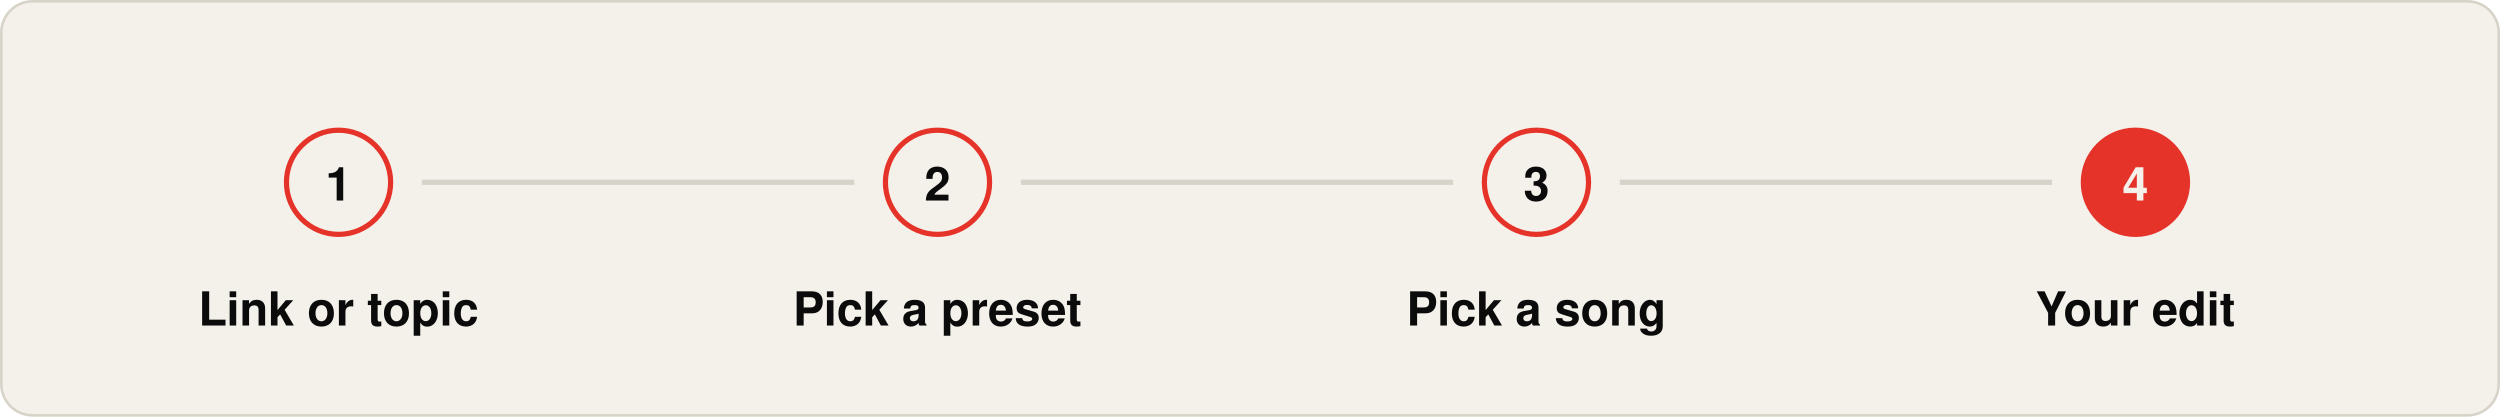
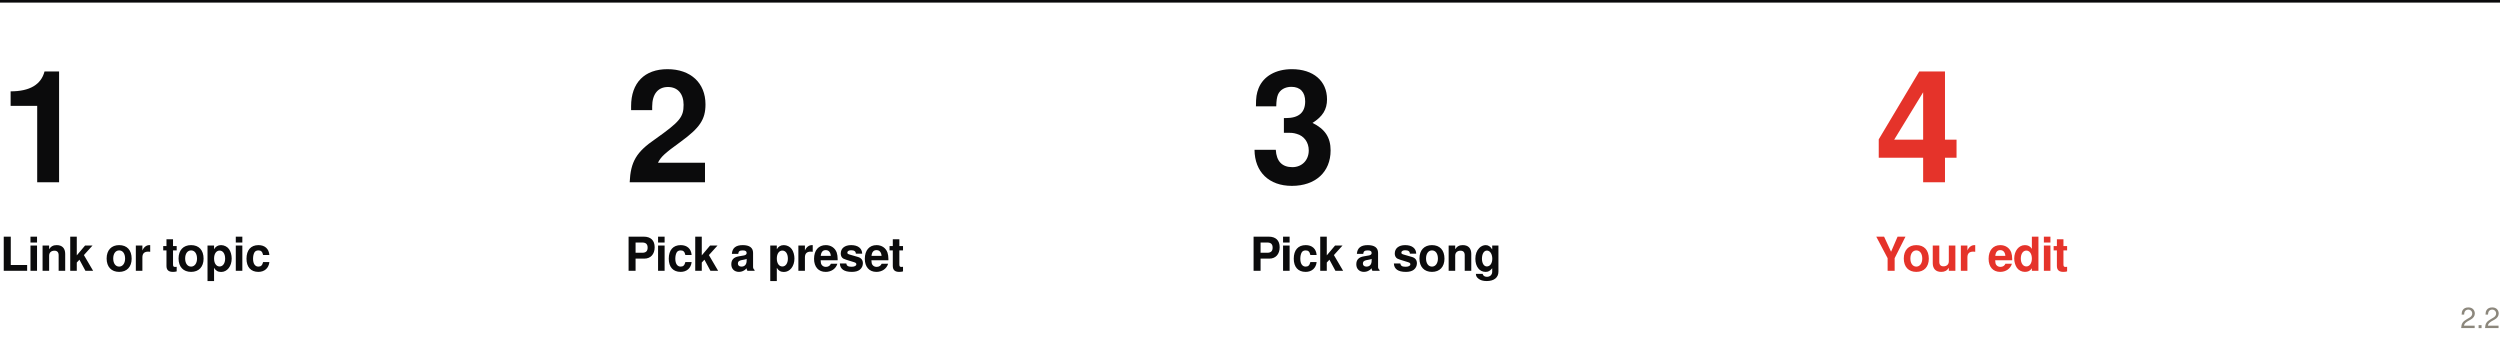
- <svg xmlns="http://www.w3.org/2000/svg" width="960" height="160" viewBox="0 0 960 160" role="img" aria-label="Link or topic, pick a preset, pick a song, your edit">
-   <rect x="0.5" y="0.5" width="959" height="159" rx="12" fill="#F4F1EA" stroke="#D8D3C8" />
-   <g transform="translate(70,0)">
-     <circle cx="60" cy="70" r="20" fill="none" stroke="#E5332A" stroke-width="2" />
-     <text x="60" y="77" text-anchor="middle" font-family="Helvetica Neue, Helvetica, Arial, Liberation Sans, sans-serif" font-weight="700" font-size="18" fill="#0B0B0C">1</text>
-     <text x="60" y="125" text-anchor="middle" font-family="Helvetica Neue, Helvetica, Arial, Liberation Sans, sans-serif" font-weight="700" font-size="18" fill="#0B0B0C">Link or topic</text>
-     <line x1="92" y1="70" x2="258" y2="70" stroke="#D8D3C8" stroke-width="2" />
-     <circle cx="290" cy="70" r="20" fill="none" stroke="#E5332A" stroke-width="2" />
-     <text x="290" y="77" text-anchor="middle" font-family="Helvetica Neue, Helvetica, Arial, Liberation Sans, sans-serif" font-weight="700" font-size="18" fill="#0B0B0C">2</text>
-     <text x="290" y="125" text-anchor="middle" font-family="Helvetica Neue, Helvetica, Arial, Liberation Sans, sans-serif" font-weight="700" font-size="18" fill="#0B0B0C">Pick a preset</text>
-     <line x1="322" y1="70" x2="488" y2="70" stroke="#D8D3C8" stroke-width="2" />
-     <circle cx="520" cy="70" r="20" fill="none" stroke="#E5332A" stroke-width="2" />
-     <text x="520" y="77" text-anchor="middle" font-family="Helvetica Neue, Helvetica, Arial, Liberation Sans, sans-serif" font-weight="700" font-size="18" fill="#0B0B0C">3</text>
-     <text x="520" y="125" text-anchor="middle" font-family="Helvetica Neue, Helvetica, Arial, Liberation Sans, sans-serif" font-weight="700" font-size="18" fill="#0B0B0C">Pick a song</text>
-     <line x1="552" y1="70" x2="718" y2="70" stroke="#D8D3C8" stroke-width="2" />
-     <circle cx="750" cy="70" r="20" fill="#E5332A" stroke="#E5332A" stroke-width="2" />
-     <text x="750" y="77" text-anchor="middle" font-family="Helvetica Neue, Helvetica, Arial, Liberation Sans, sans-serif" font-weight="700" font-size="18" fill="#F4F1EA">4</text>
-     <text x="750" y="125" text-anchor="middle" font-family="Helvetica Neue, Helvetica, Arial, Liberation Sans, sans-serif" font-weight="700" font-size="18" fill="#0B0B0C">Your edit</text>
-   </g>
+ <svg xmlns="http://www.w3.org/2000/svg" width="960" height="130" viewBox="0 0 960 130" role="img" aria-label="Link or topic, pick a preset, pick a song, your edit">
+   <line x1="0" y1="0.5" x2="960" y2="0.5" stroke="#0B0B0C" stroke-width="1" />
+   <text x="0" y="70" font-family="Helvetica Neue, Helvetica, Arial, Liberation Sans, sans-serif" font-weight="700" font-size="60" fill="#0B0B0C" text-anchor="start" letter-spacing="-3">1</text>
+   <text x="0" y="104" font-family="Helvetica Neue, Helvetica, Arial, Liberation Sans, sans-serif" font-weight="700" font-size="18" fill="#0B0B0C" text-anchor="start" letter-spacing="-0.3">Link or topic</text>
+   <text x="240" y="70" font-family="Helvetica Neue, Helvetica, Arial, Liberation Sans, sans-serif" font-weight="700" font-size="60" fill="#0B0B0C" text-anchor="start" letter-spacing="-3">2</text>
+   <text x="240" y="104" font-family="Helvetica Neue, Helvetica, Arial, Liberation Sans, sans-serif" font-weight="700" font-size="18" fill="#0B0B0C" text-anchor="start" letter-spacing="-0.3">Pick a preset</text>
+   <text x="480" y="70" font-family="Helvetica Neue, Helvetica, Arial, Liberation Sans, sans-serif" font-weight="700" font-size="60" fill="#0B0B0C" text-anchor="start" letter-spacing="-3">3</text>
+   <text x="480" y="104" font-family="Helvetica Neue, Helvetica, Arial, Liberation Sans, sans-serif" font-weight="700" font-size="18" fill="#0B0B0C" text-anchor="start" letter-spacing="-0.3">Pick a song</text>
+   <text x="720" y="70" font-family="Helvetica Neue, Helvetica, Arial, Liberation Sans, sans-serif" font-weight="700" font-size="60" fill="#E5332A" text-anchor="start" letter-spacing="-3">4</text>
+   <text x="720" y="104" font-family="Helvetica Neue, Helvetica, Arial, Liberation Sans, sans-serif" font-weight="700" font-size="18" fill="#E5332A" text-anchor="start" letter-spacing="-0.3">Your edit</text>
+   <text x="960" y="126" font-family="Helvetica Neue, Helvetica, Arial, Liberation Sans, sans-serif" font-weight="400" font-size="11" fill="#8C877C" text-anchor="end" letter-spacing="0">2.2</text>
</svg>
